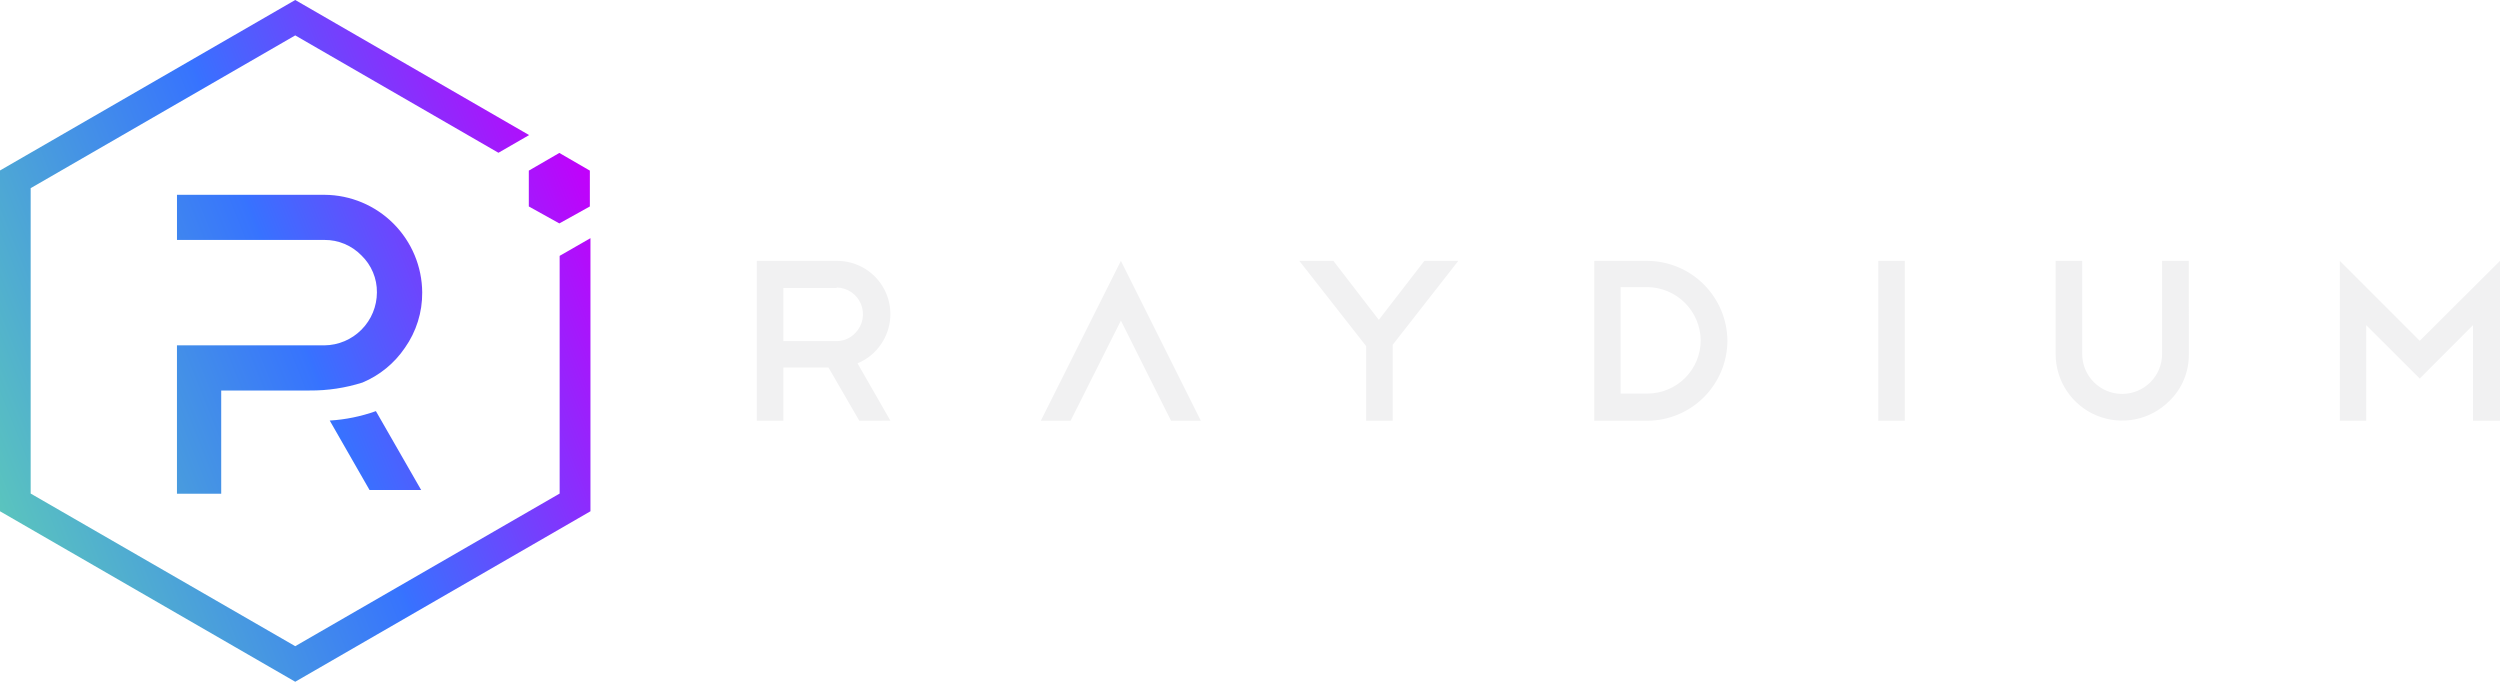
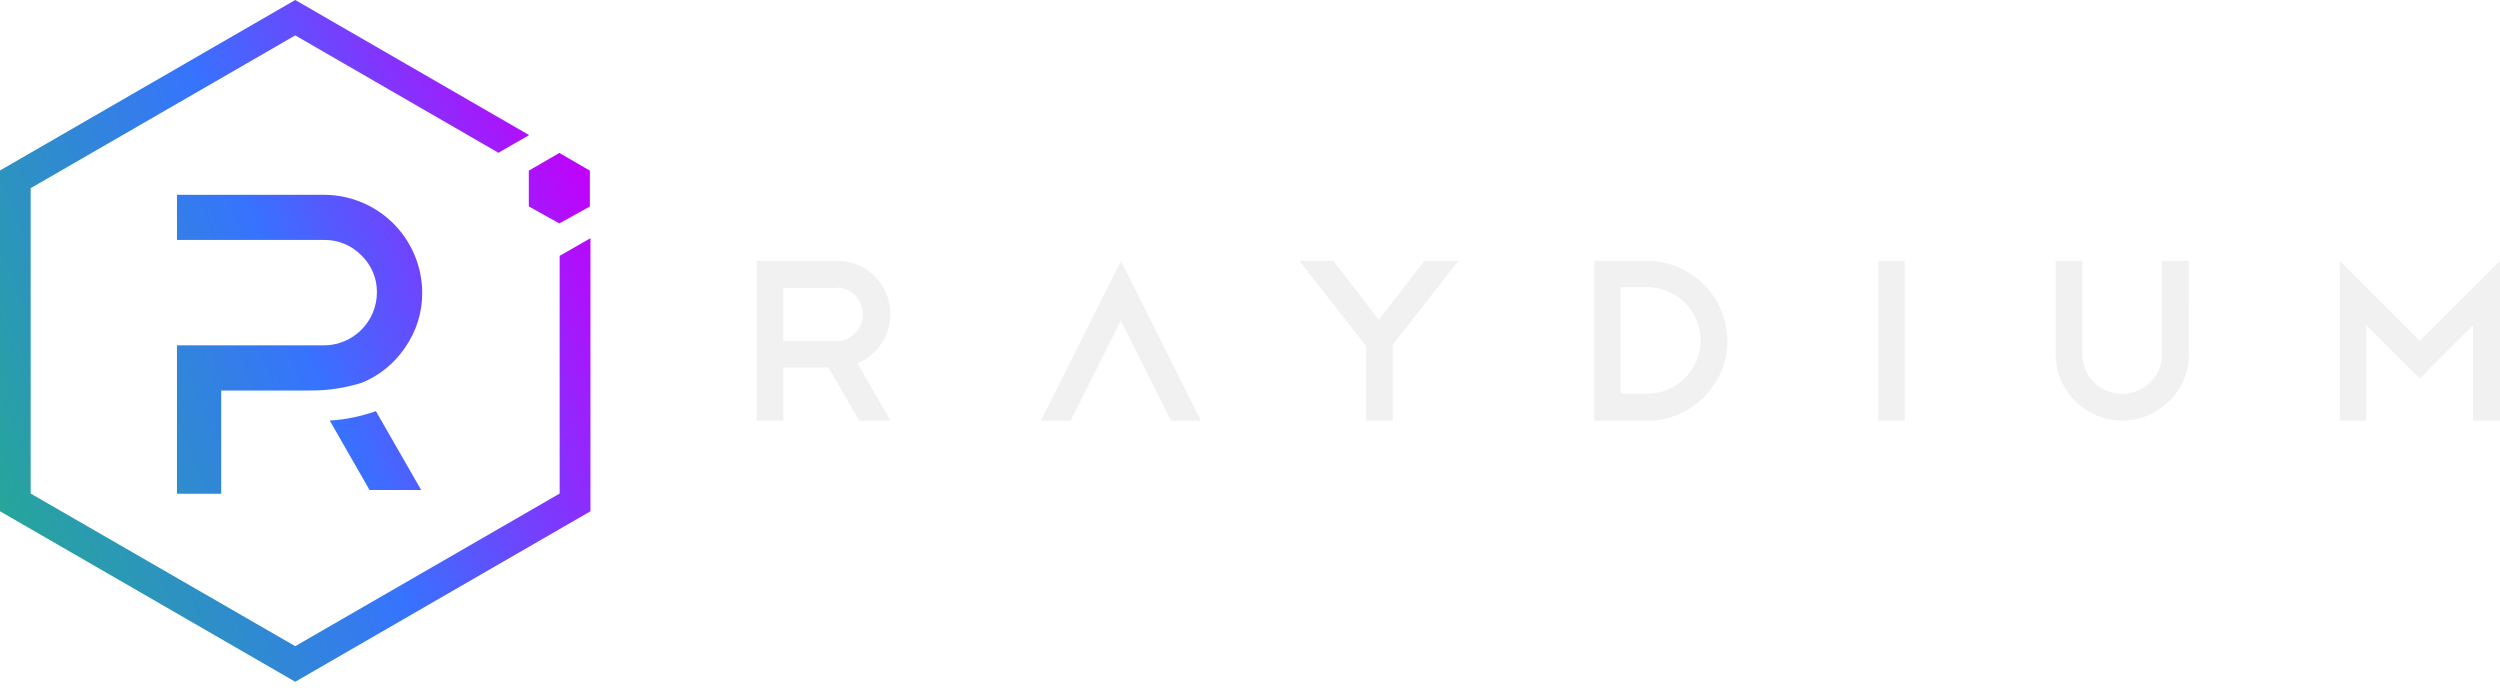
<svg xmlns="http://www.w3.org/2000/svg" fill="none" height="33" viewBox="0 0 120 33" width="120">
  <linearGradient id="a" gradientUnits="userSpaceOnUse" x1="28.317" x2="-1.733" y1="8.192" y2="20.209">
    <stop offset="0" stop-color="#c200fb" />
    <stop offset=".49" stop-color="#3772ff" />
    <stop offset=".49" stop-color="#3773fe" />
-     <stop offset="1" stop-color="#5ac4be" />
+     <stop offset="1" stop-color="#26a69a" />
  </linearGradient>
  <path clip-rule="evenodd" d="m41.246 20.195-1.479-2.555h-2.166v2.555h-1.274v-7.673h3.836c.468-.004.927.121 1.329.36.402.24.73.585.949.998.219.413.32.879.293 1.345-.027.467-.182.917-.448 1.302-.277.408-.669.726-1.125.913l1.579 2.753zm-1.083-6.371h-2.562v2.548h2.562c.168-0.0.333-.035.487-.102.153-.067.291-.165.405-.288.176-.179.296-.406.344-.653s.023-.502-.073-.735c-.096-.232-.258-.431-.466-.573-.208-.141-.453-.217-.705-.22zm13.64-1.302-3.844 7.673h1.43l2.414-4.806 2.407 4.806h1.43zm16.195 0h-1.628l-2.187 2.831-2.18-2.831h-1.635l3.207 4.091v3.582h1.274v-3.645zm6.526 0h2.555c1.015.007 1.987.414 2.705 1.132.718.718 1.125 1.689 1.132 2.705-.006 1.016-.412 1.988-1.13 2.707-.718.718-1.691 1.124-2.707 1.13h-2.555zm2.555 6.37c.677-.002 1.326-.272 1.805-.75s.749-1.128.75-1.805c-.007-.675-.279-1.321-.757-1.799s-1.123-.749-1.799-.757h-1.288v5.111zm12.352-6.37h-1.274v7.673h1.274zm13.633 4.466c.007.422-.073.841-.235 1.231-.162.39-.402.742-.707 1.034-.447.447-1.016.752-1.636.875-.621.123-1.263.059-1.847-.183s-1.082-.653-1.433-1.179-.536-1.145-.535-1.777v-4.466h1.274v4.466c0 .509.202.997.562 1.357.359.36.847.562 1.356.562s.997-.202 1.357-.562c.359-.36.561-.848.561-1.357v-4.466h1.282zm8.515 3.207v-4.587l2.569 2.562 2.556-2.562v4.587h1.295v-7.673l-3.851 3.837-3.836-3.837v7.673z" fill="#f1f1f2" fill-rule="evenodd" />
  <g fill="url(#a)">
    <path d="m26.863 12.281v11.41l-12.692 7.326-12.699-7.326v-14.659l12.699-7.333 9.754 5.634 1.472-.849-11.226-6.484-14.171 8.183v16.358l14.171 8.183 14.171-8.183v-13.109z" />
    <path d="m10.618 23.698h-2.124v-7.121h7.078c.67-.007 1.31-.278 1.781-.754.472-.475.737-1.118.739-1.787.004-.331-.06-.66-.188-.965-.128-.306-.317-.582-.555-.811-.231-.237-.507-.425-.812-.553-.305-.128-.633-.193-.964-.19h-7.078v-2.166h7.085c1.24.007 2.428.504 3.305 1.381.877.877 1.373 2.065 1.381 3.305.008.95-.282 1.878-.828 2.654-.503.743-1.211 1.324-2.039 1.671-.819.26-1.675.389-2.534.382h-4.247z" />
    <path d="m20.216 23.521h-2.478l-1.911-3.334c.756-.046 1.502-.199 2.216-.453z" />
    <path d="m25.383 9.91 1.465.814 1.465-.814v-1.72l-1.465-.849-1.465.849z" />
  </g>
</svg>
